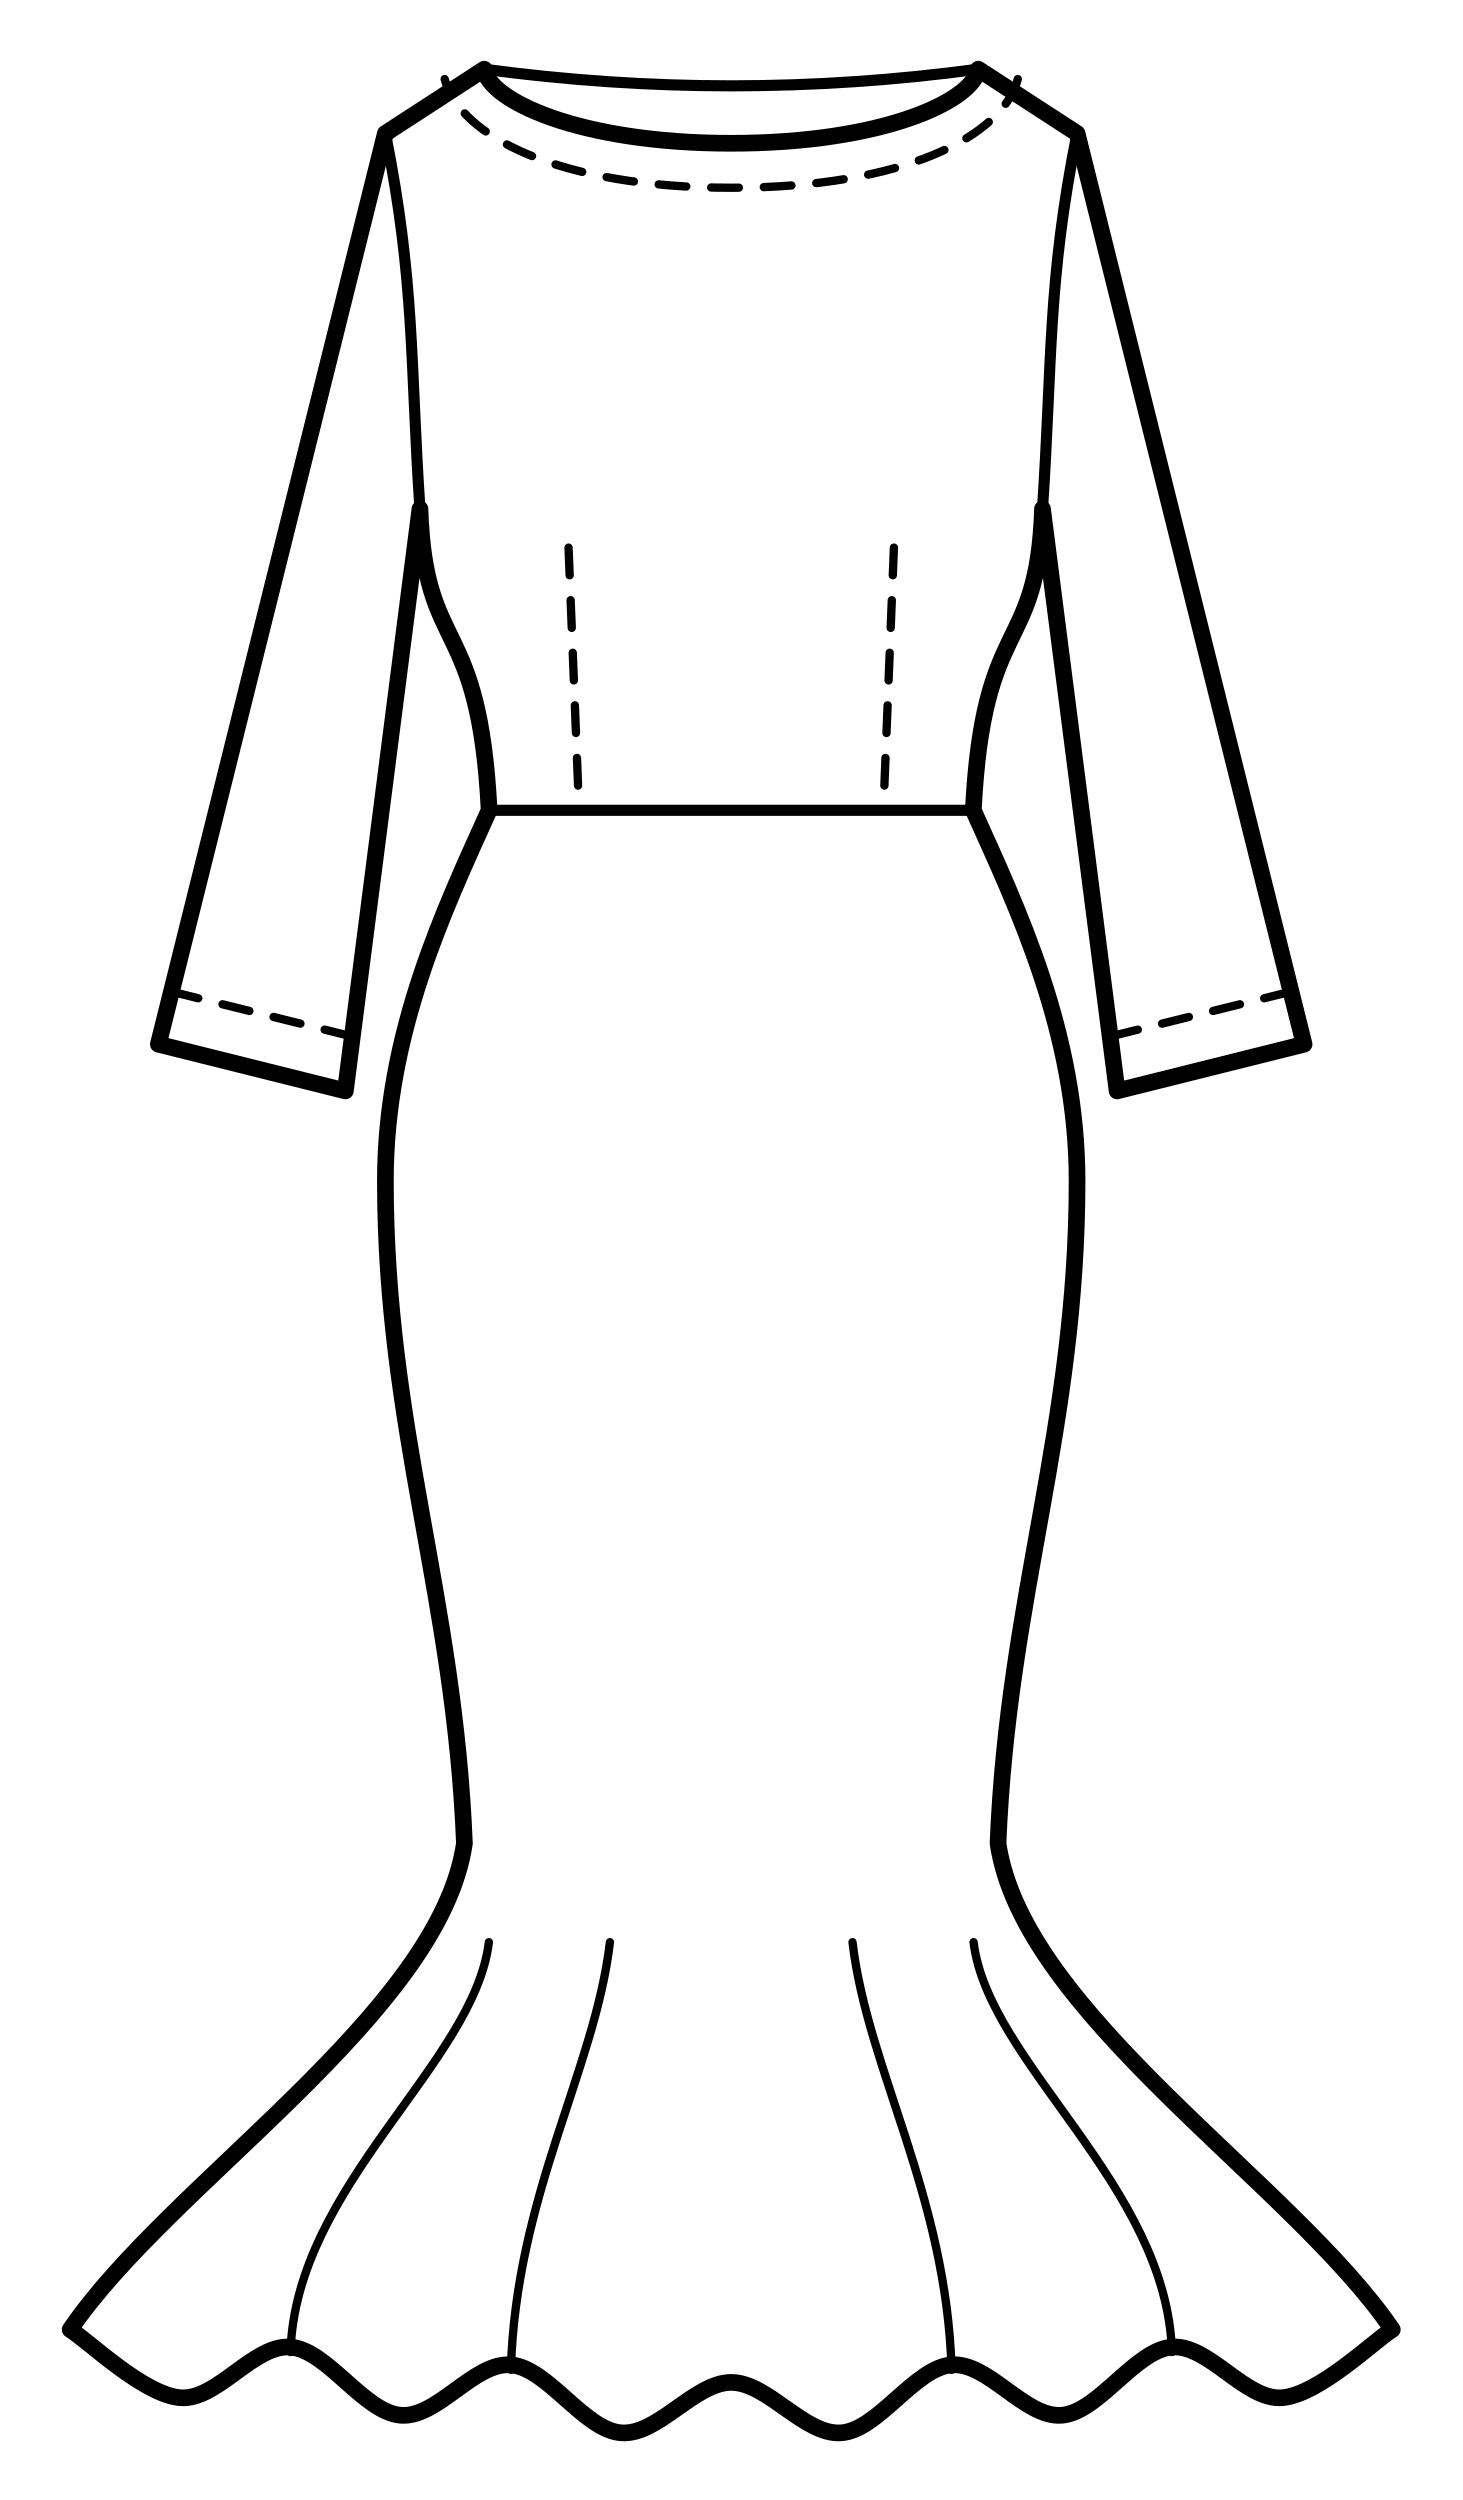
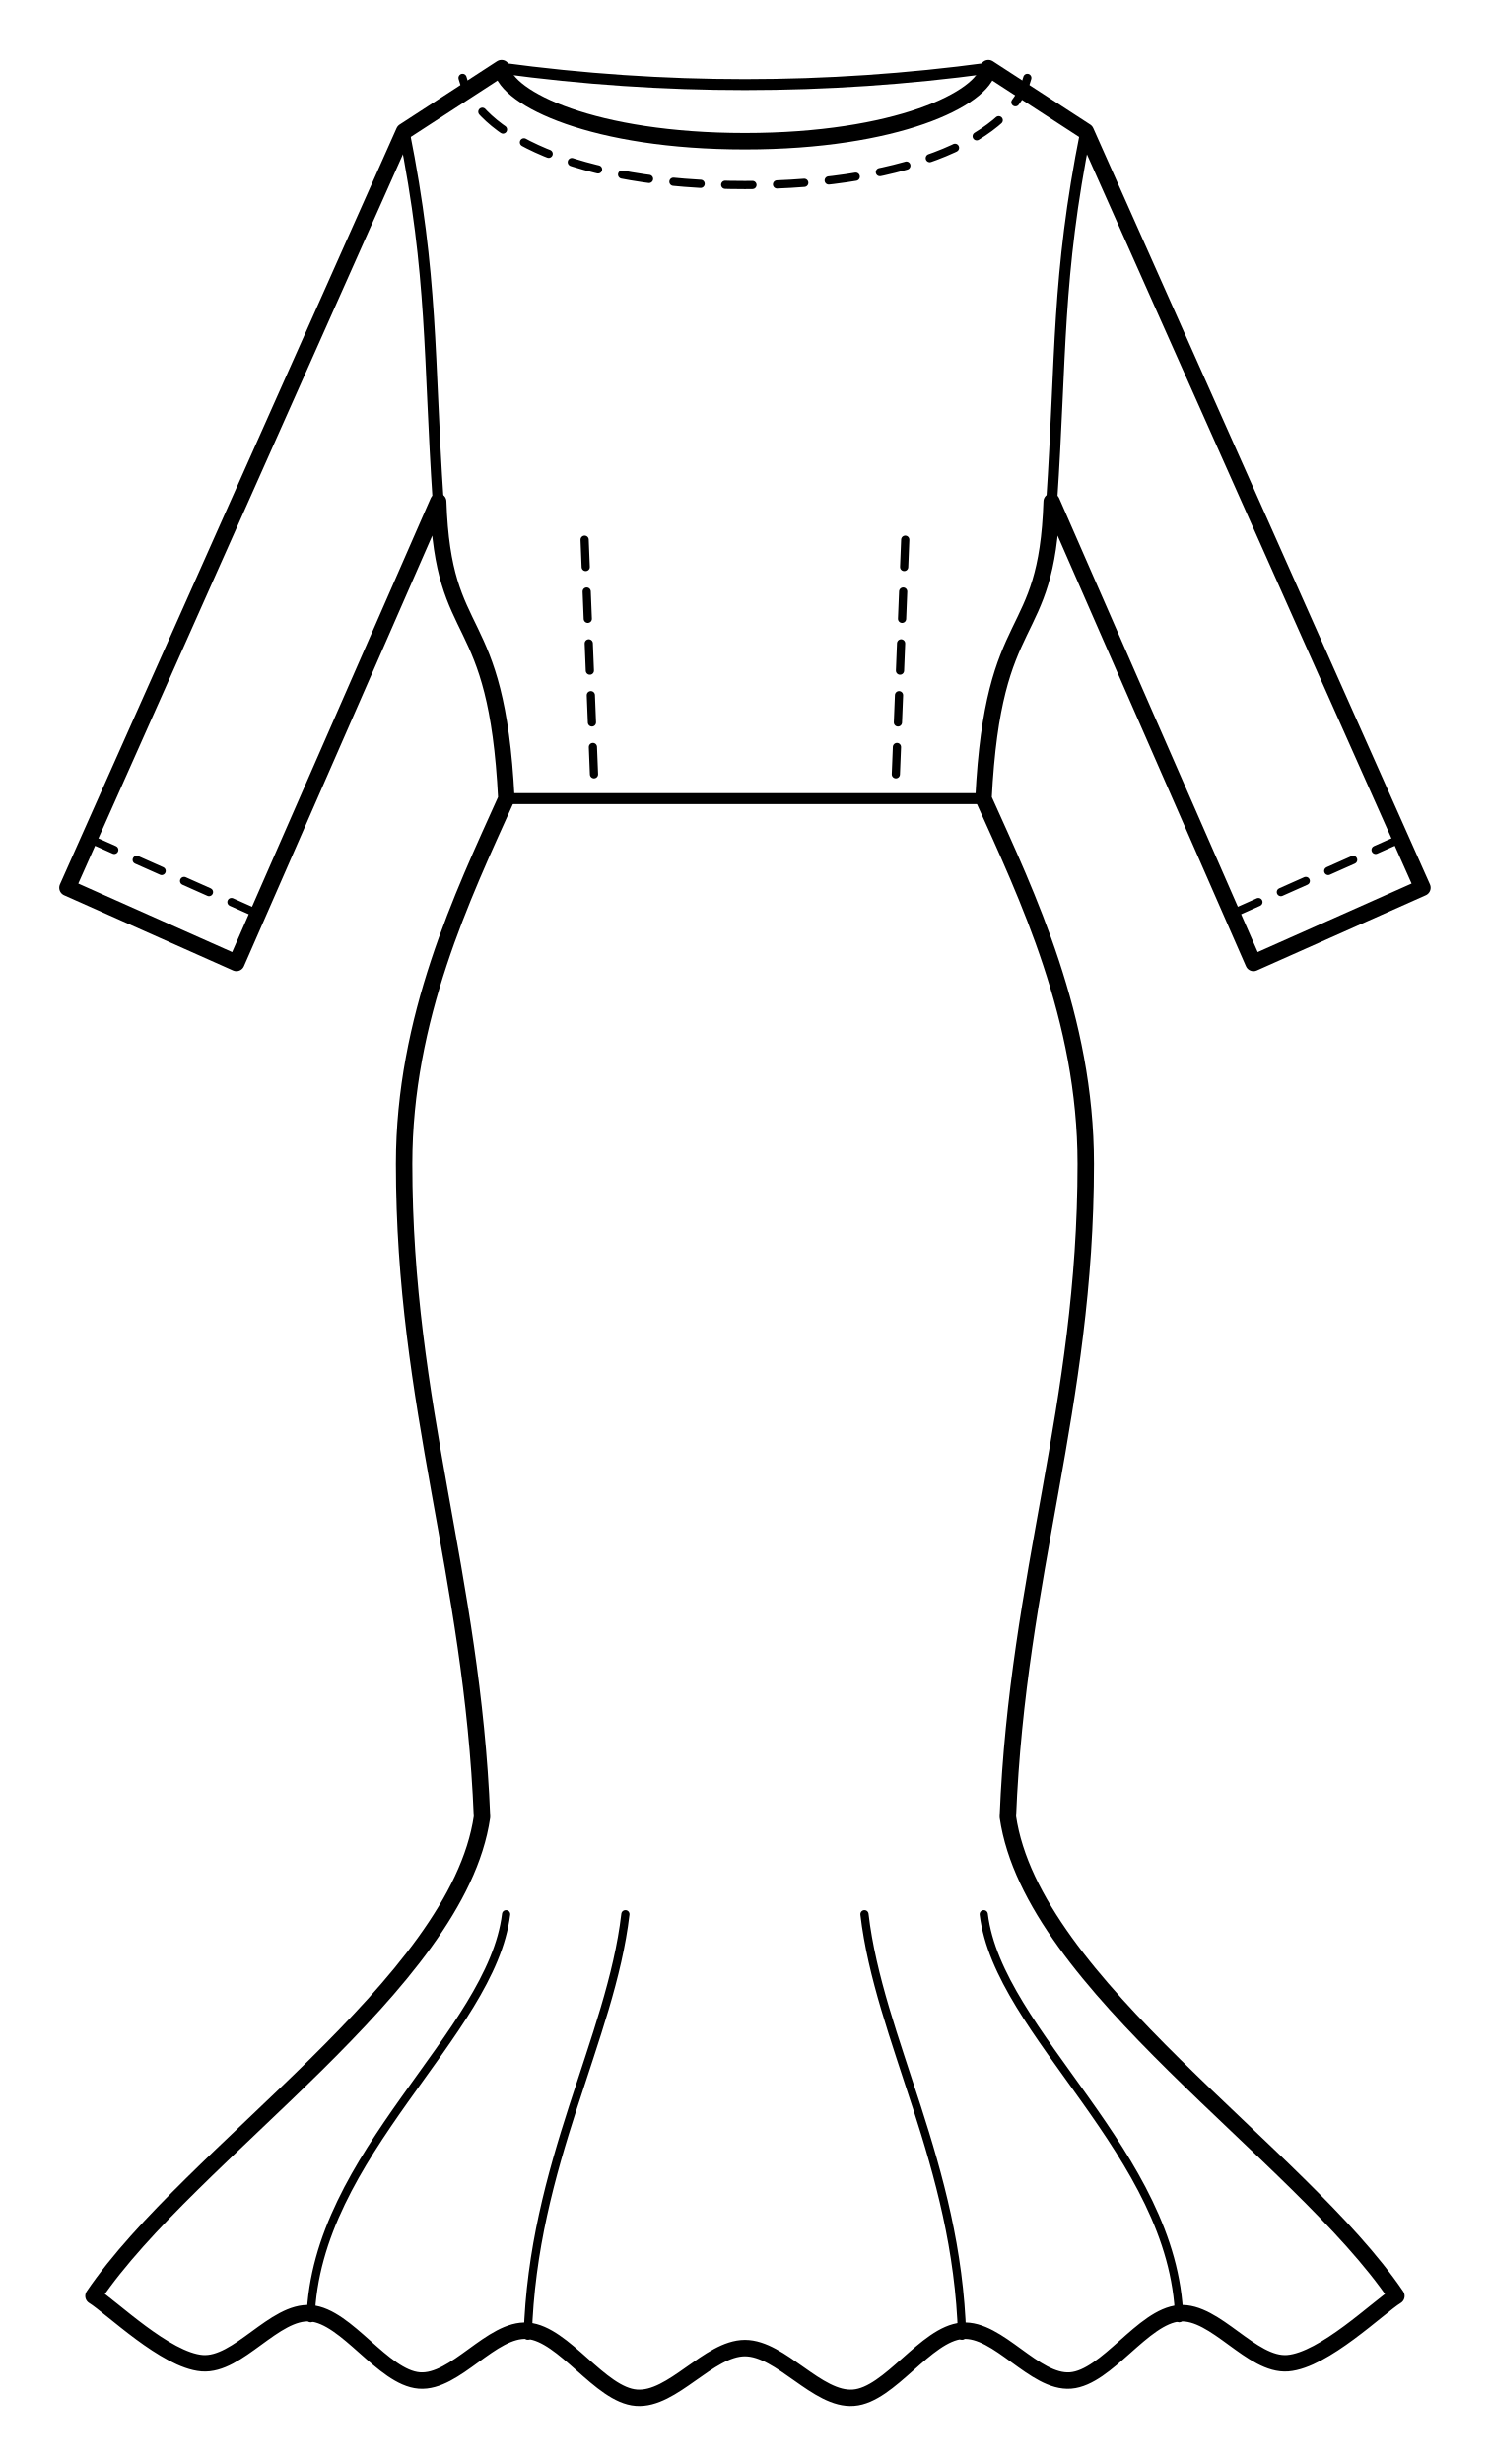
- <svg xmlns="http://www.w3.org/2000/svg" viewBox="204 32 592 1012" width="592" height="1012">
-   <path d="M500 90 C562 90 598 72.6 600 60 L640 86 L731.9 454.7 L656.2 473.6 C641.1 355.8 632 285.1 626 238 C624 298 602 280 598 360 C616 400 640 450 640 510 C640 610 612 678.2 608 778.2 C618 847.1 727.6 916 767.6 975 C760.2 979.6 737.9 1001.4 723 1002.6 C708.1 1003.8 693.3 980.9 678.4 982.1 C663.5 983.3 648.7 1008.5 633.8 1009.7 C618.9 1010.9 604.1 988.1 589.2 989.3 C574.3 990.5 559.5 1015.7 544.6 1016.8 C529.7 1018 514.9 996.4 500 996.4 C485.1 996.4 470.3 1018 455.4 1016.8 C440.5 1015.7 425.7 990.5 410.8 989.3 C395.9 988.1 381.1 1010.9 366.2 1009.7 C351.3 1008.5 336.5 983.3 321.6 982.1 C306.7 980.9 291.9 1003.8 277 1002.6 C262.1 1001.4 239.8 979.6 232.4 975 C272.4 916 382 847.1 392 778.2 C388 678.2 360 610 360 510 C360 450 384 400 402 360 C398 280 376 298 374 238 C368 285.1 358.9 355.8 343.8 473.6 L268.1 454.7 L360 86 L400 60 C402 72.6 438 90 500 90 Z" fill="none" stroke="#000" stroke-width="6.75" stroke-linejoin="round" stroke-linecap="round" />
+ <svg xmlns="http://www.w3.org/2000/svg" viewBox="194 32 612 1012" width="612" height="1012">
+   <path d="M500 90 C562 90 598 72.6 600 60 L640 86 L778.3 396.6 L708.9 427.5 C667.4 332.8 642.6 275.9 626 238 C624 298 602 280 598 360 C616 400 640 450 640 510 C640 610 612 678.2 608 778.2 C618 847.1 727.6 916 767.6 975 C760.2 979.6 737.9 1001.4 723 1002.6 C708.1 1003.8 693.3 980.9 678.4 982.1 C663.5 983.3 648.7 1008.5 633.8 1009.7 C618.9 1010.9 604.1 988.1 589.2 989.3 C574.3 990.5 559.5 1015.7 544.6 1016.8 C529.7 1018 514.9 996.4 500 996.4 C485.1 996.4 470.3 1018 455.4 1016.8 C440.5 1015.7 425.7 990.5 410.8 989.3 C395.9 988.1 381.1 1010.9 366.2 1009.7 C351.3 1008.5 336.5 983.3 321.6 982.1 C306.7 980.9 291.9 1003.8 277 1002.6 C262.1 1001.4 239.8 979.6 232.4 975 C272.4 916 382 847.1 392 778.2 C388 678.2 360 610 360 510 C360 450 384 400 402 360 C398 280 376 298 374 238 C357.4 275.9 332.6 332.8 291.1 427.5 L221.7 396.6 L360 86 L400 60 C402 72.6 438 90 500 90 Z" fill="none" stroke="#000" stroke-width="6.75" stroke-linejoin="round" stroke-linecap="round" />
  <path d="M640 86 C628 146 630 178 626 238 M360 86 C372 146 370 178 374 238" fill="none" stroke="#000" stroke-width="4.5" stroke-linejoin="round" stroke-linecap="round" />
-   <path d="M726.6 433.4 L650.9 452.2 M273.4 433.4 L349.1 452.2" fill="none" stroke="#000" stroke-width="3.37" stroke-linejoin="round" stroke-linecap="round" stroke-dasharray="11.2 10.1" />
+   <path d="M769.3 376.5 L699.9 407.4 M230.7 376.5 L300.1 407.4" fill="none" stroke="#000" stroke-width="3.37" stroke-linejoin="round" stroke-linecap="round" stroke-dasharray="11.2 10.1" />
  <path d="M402 360 L598 360" fill="none" stroke="#000" stroke-width="4.5" stroke-linejoin="round" stroke-linecap="round" />
  <path d="M400 60 Q500 73.5 600 60" fill="none" stroke="#000" stroke-width="4.5" stroke-linejoin="round" stroke-linecap="round" />
  <path d="M616 64 C610 87 570 108 500 108 C430 108 390 87 384 64" fill="none" stroke="#000" stroke-width="3.37" stroke-linejoin="round" stroke-linecap="round" stroke-dasharray="11.2 10.1" />
  <path d="M438 350 L434 250 M562 350 L566 250" fill="none" stroke="#000" stroke-width="3.37" stroke-linejoin="round" stroke-linecap="round" stroke-dasharray="11.2 10.1" />
  <path d="M678.4 984.1 C676.4 916.6 604.1 867.4 598.1 818.2 M321.6 984.1 C323.6 916.6 395.9 867.4 401.9 818.2" fill="none" stroke="#000" stroke-width="3.37" stroke-linejoin="round" stroke-linecap="round" />
  <path d="M589.2 991.3 C587.2 920.8 555.1 869.5 549.1 818.2 M410.8 991.3 C412.8 920.8 444.9 869.5 450.9 818.2" fill="none" stroke="#000" stroke-width="3.37" stroke-linejoin="round" stroke-linecap="round" />
</svg>
